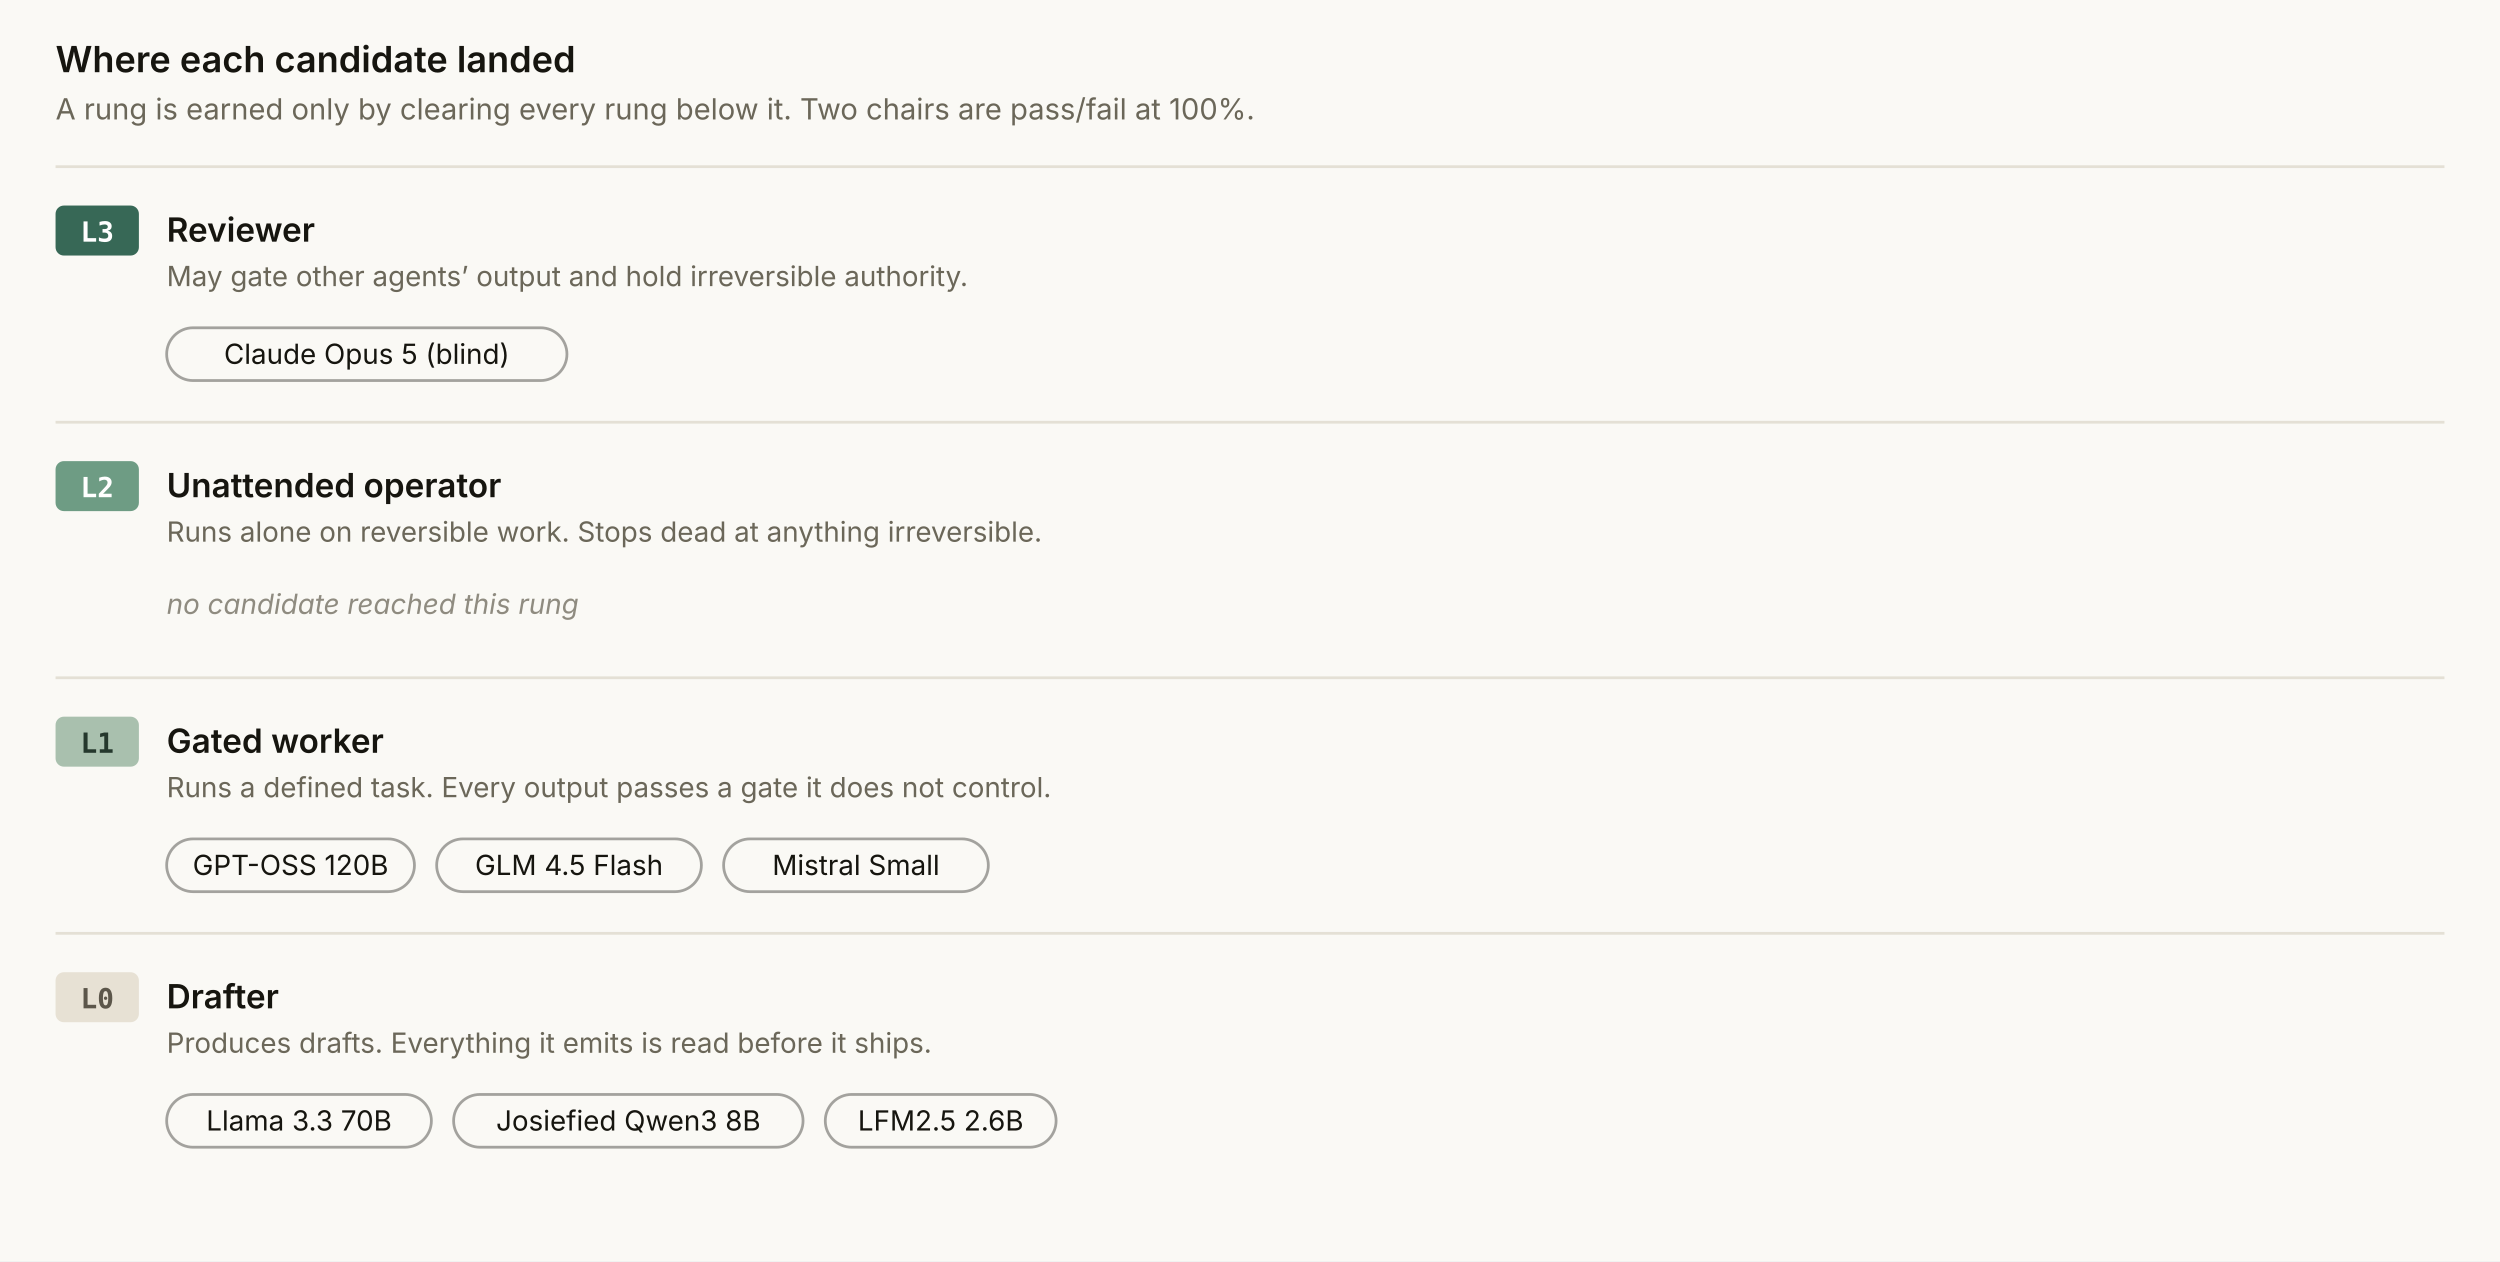
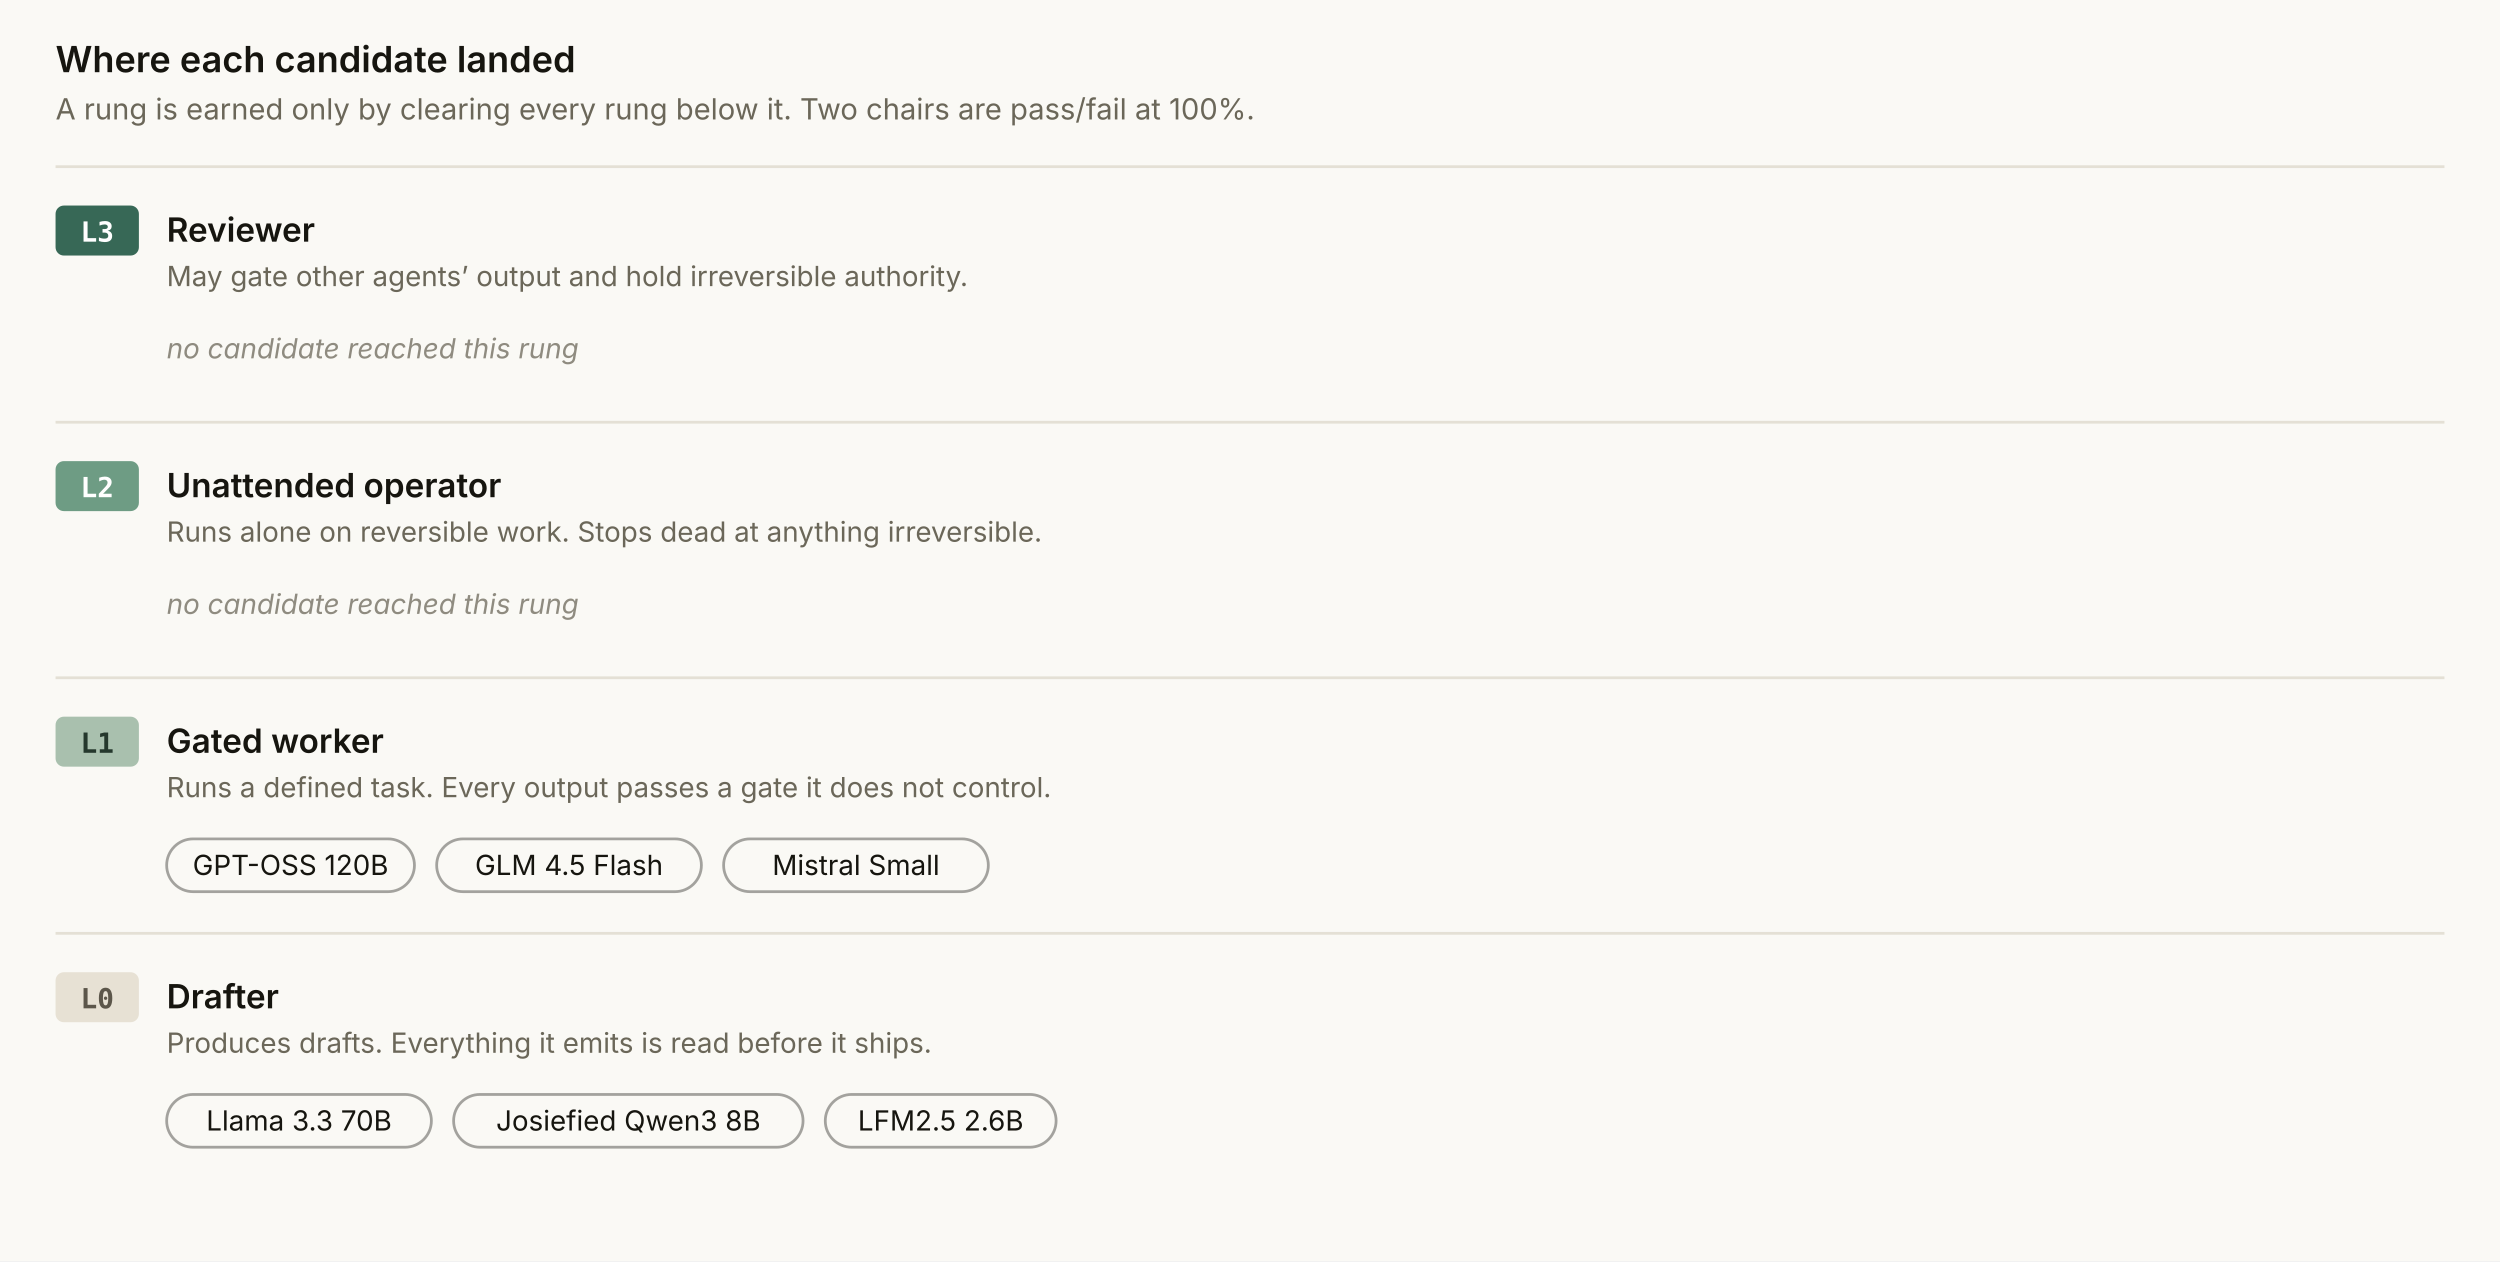
<svg xmlns="http://www.w3.org/2000/svg" width="900" height="454" viewBox="0 0 900 454" font-family="ui-sans-serif, -apple-system, 'Segoe UI', Inter, Helvetica, Arial, sans-serif">
  <rect width="900" height="454" fill="#FAF9F5" />
  <text x="20" y="26" font-size="13" font-weight="600" fill="#16150F">Where each candidate landed</text>
  <text x="20" y="43" font-size="10.5" fill="#6B6759">A rung is earned only by clearing every rung below it. Two chairs are pass/fail at 100%.</text>
  <line x1="20" y1="60" x2="880" y2="60" stroke="#E4E0D5" stroke-width="1" />
  <rect x="20" y="74" width="30" height="18" rx="3" fill="#376856" />
  <text x="35" y="87" font-size="10" font-weight="700" text-anchor="middle" font-family="ui-monospace, 'SF Mono', 'Cascadia Mono', Menlo, Consolas, monospace" fill="#FFFFFF">L3</text>
  <text x="60" y="87" font-size="12" font-weight="600" fill="#16150F">Reviewer</text>
  <text x="60" y="103" font-size="10" fill="#6B6759">May gate other agents’ output and hold irreversible authority.</text>
-   <rect x="60" y="118" width="144.1" height="19" rx="9.5" fill="none" stroke="#16150F" stroke-width="1" opacity=".38" />
-   <text x="132.05" y="131" font-size="10" text-anchor="middle" fill="#16150F">Claude Opus 5 (blind)</text>
+   <text x="60" y="129" font-size="10" fill="#6B6759" font-style="italic" opacity=".75">no candidate reached this rung</text>
  <line x1="20" y1="152" x2="880" y2="152" stroke="#E4E0D5" stroke-width="1" />
  <rect x="20" y="166" width="30" height="18" rx="3" fill="#6E9C84" />
  <text x="35" y="179" font-size="10" font-weight="700" text-anchor="middle" font-family="ui-monospace, 'SF Mono', 'Cascadia Mono', Menlo, Consolas, monospace" fill="#FFFFFF">L2</text>
  <text x="60" y="179" font-size="12" font-weight="600" fill="#16150F">Unattended operator</text>
  <text x="60" y="195" font-size="10" fill="#6B6759">Runs alone on reversible work. Stops dead at anything irreversible.</text>
  <text x="60" y="221" font-size="10" fill="#6B6759" font-style="italic" opacity=".75">no candidate reached this rung</text>
  <line x1="20" y1="244" x2="880" y2="244" stroke="#E4E0D5" stroke-width="1" />
  <rect x="20" y="258" width="30" height="18" rx="3" fill="#A9C0AE" />
  <text x="35" y="271" font-size="10" font-weight="700" text-anchor="middle" font-family="ui-monospace, 'SF Mono', 'Cascadia Mono', Menlo, Consolas, monospace" fill="#25382D">L1</text>
  <text x="60" y="271" font-size="12" font-weight="600" fill="#16150F">Gated worker</text>
  <text x="60" y="287" font-size="10" fill="#6B6759">Runs a defined task. Every output passes a gate it does not control.</text>
  <rect x="60" y="302" width="89.2" height="19" rx="9.5" fill="none" stroke="#16150F" stroke-width="1" opacity=".38" />
  <text x="104.6" y="315" font-size="10" text-anchor="middle" fill="#16150F">GPT-OSS 120B</text>
  <rect x="157.2" y="302" width="95.3" height="19" rx="9.5" fill="none" stroke="#16150F" stroke-width="1" opacity=".38" />
  <text x="204.85" y="315" font-size="10" text-anchor="middle" fill="#16150F">GLM 4.5 Flash</text>
  <rect x="260.5" y="302" width="95.3" height="19" rx="9.5" fill="none" stroke="#16150F" stroke-width="1" opacity=".38" />
  <text x="308.15" y="315" font-size="10" text-anchor="middle" fill="#16150F">Mistral Small</text>
  <line x1="20" y1="336" x2="880" y2="336" stroke="#E4E0D5" stroke-width="1" />
  <rect x="20" y="350" width="30" height="18" rx="3" fill="#E7E1D4" />
  <text x="35" y="363" font-size="10" font-weight="700" text-anchor="middle" font-family="ui-monospace, 'SF Mono', 'Cascadia Mono', Menlo, Consolas, monospace" fill="#5C564A">L0</text>
  <text x="60" y="363" font-size="12" font-weight="600" fill="#16150F">Drafter</text>
  <text x="60" y="379" font-size="10" fill="#6B6759">Produces drafts. Everything it emits is read before it ships.</text>
  <rect x="60" y="394" width="95.3" height="19" rx="9.5" fill="none" stroke="#16150F" stroke-width="1" opacity=".38" />
  <text x="107.65" y="407" font-size="10" text-anchor="middle" fill="#16150F">Llama 3.3 70B</text>
  <rect x="163.3" y="394" width="125.8" height="19" rx="9.5" fill="none" stroke="#16150F" stroke-width="1" opacity=".38" />
  <text x="226.2" y="407" font-size="10" text-anchor="middle" fill="#16150F">Josiefied Qwen3 8B</text>
  <rect x="297.1" y="394" width="83.1" height="19" rx="9.5" fill="none" stroke="#16150F" stroke-width="1" opacity=".38" />
  <text x="338.65" y="407" font-size="10" text-anchor="middle" fill="#16150F">LFM2.5 2.6B</text>
</svg>
